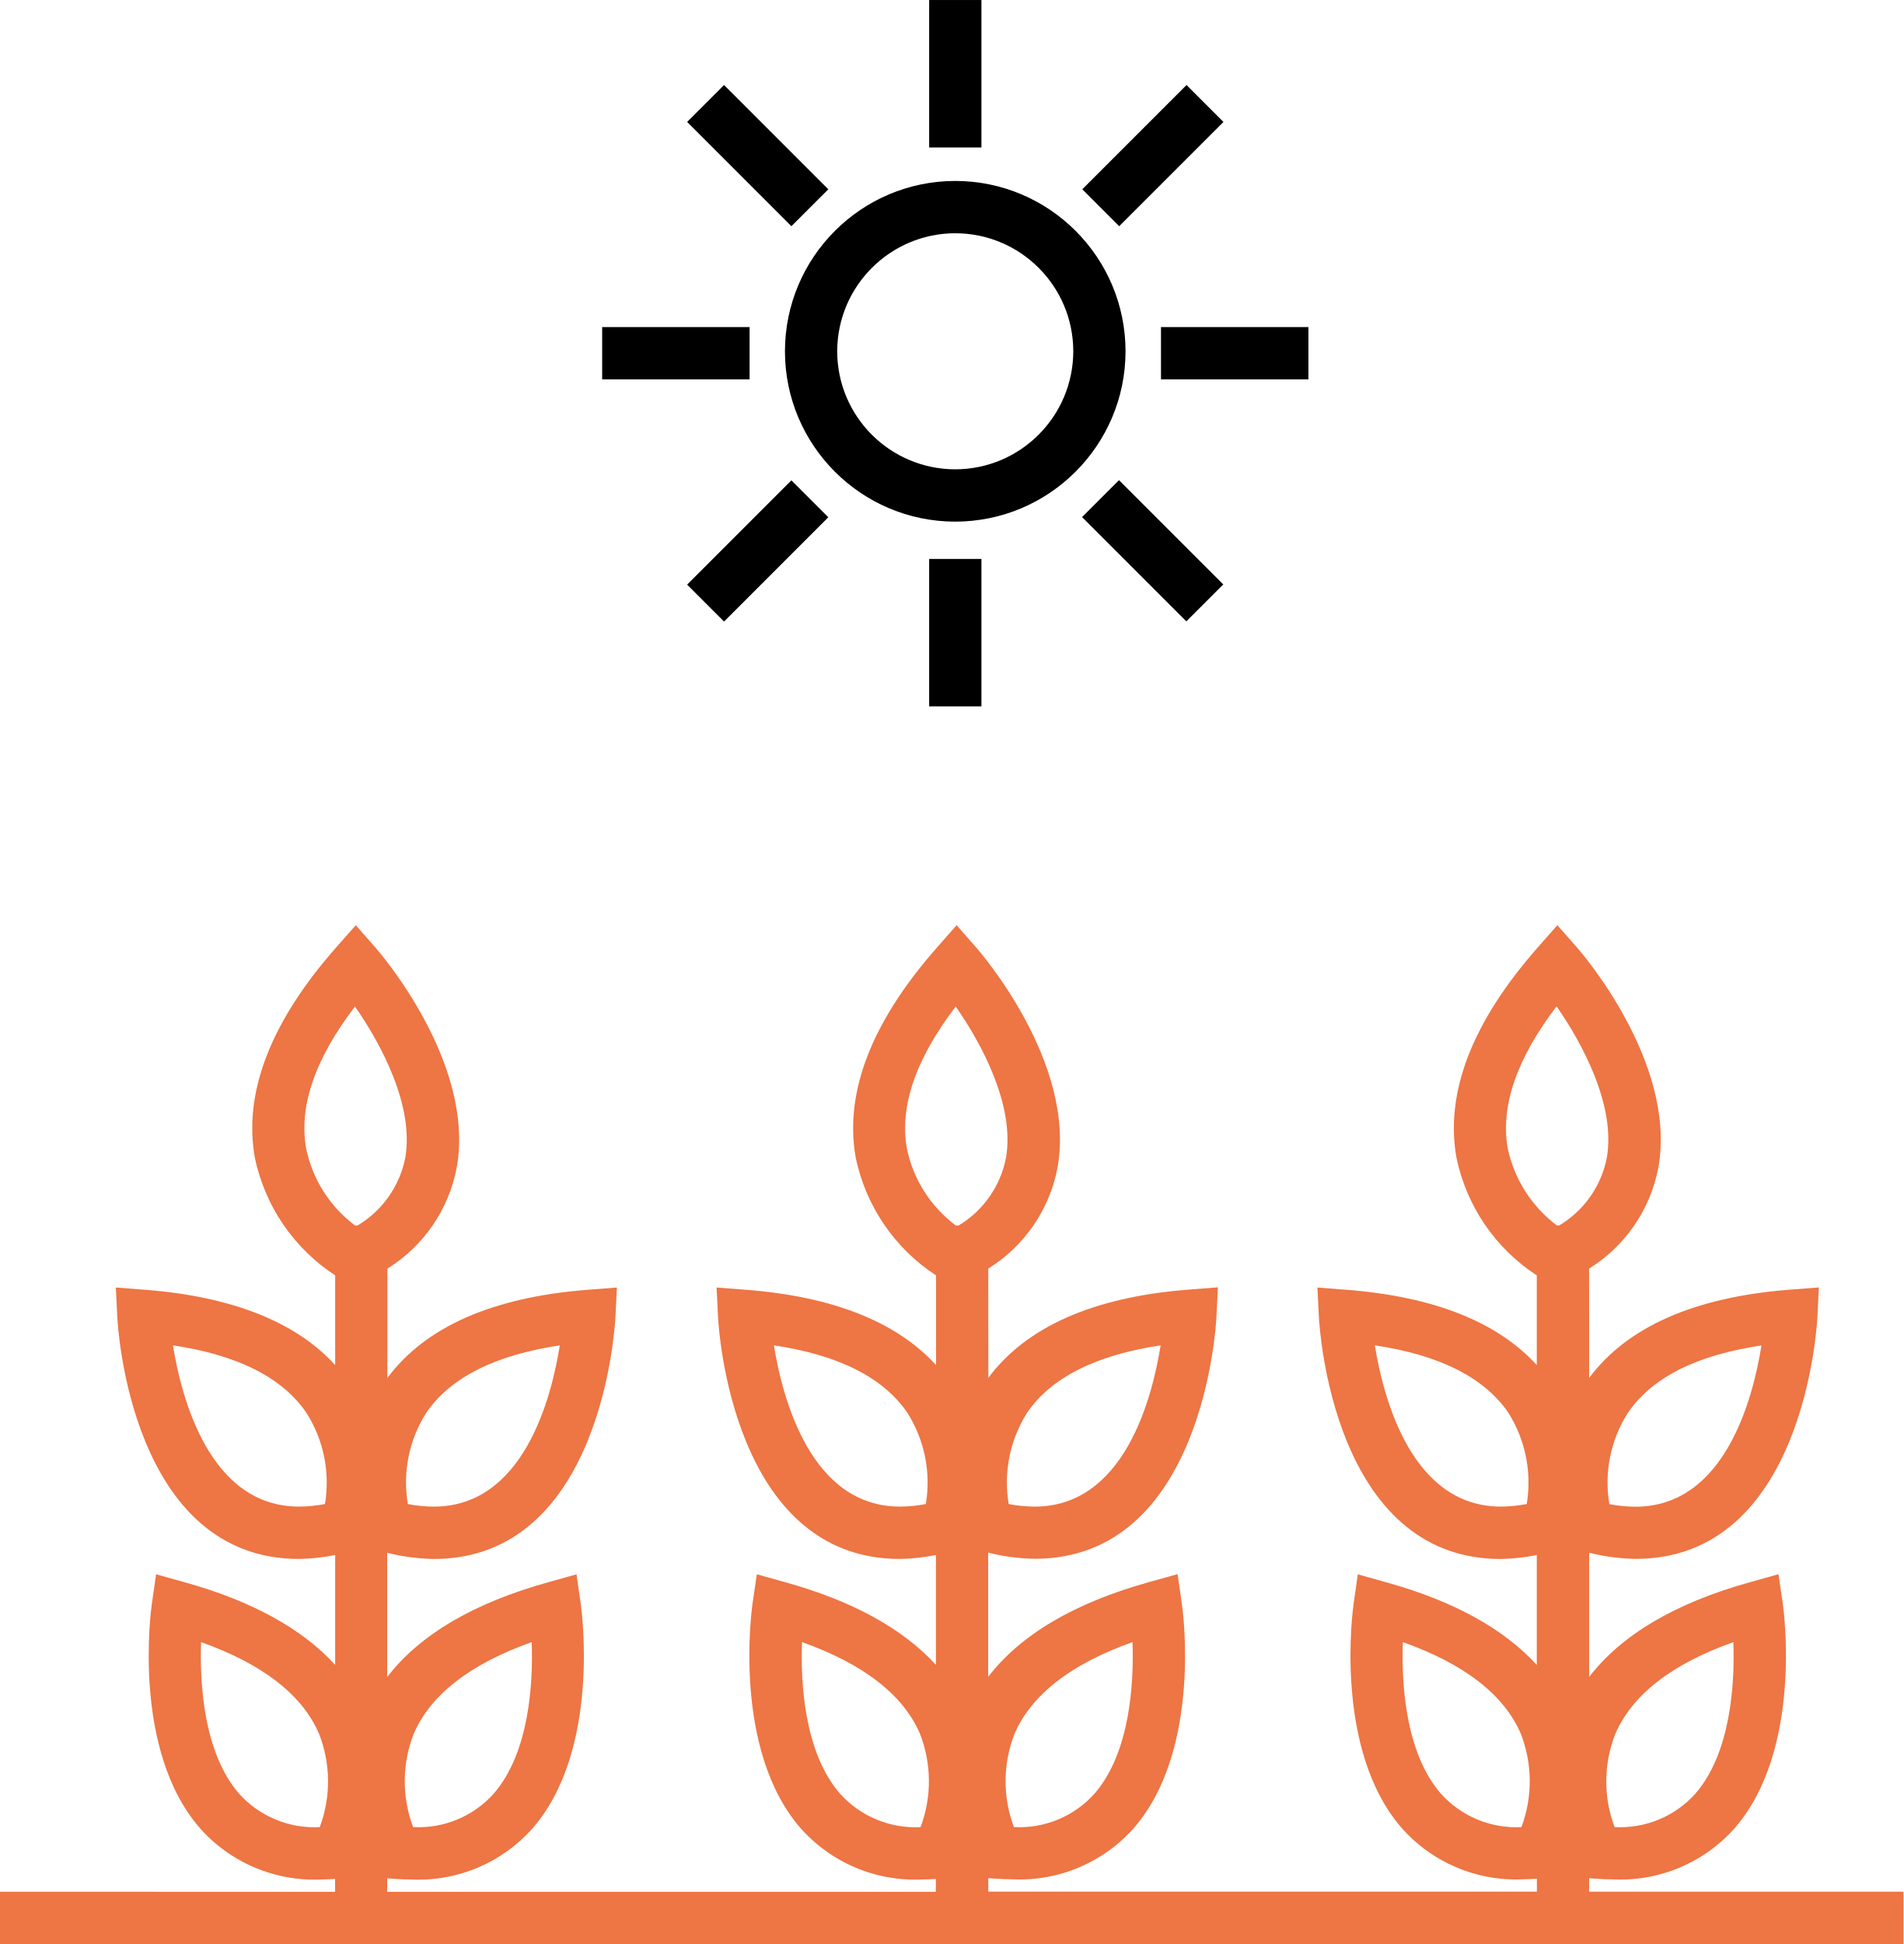
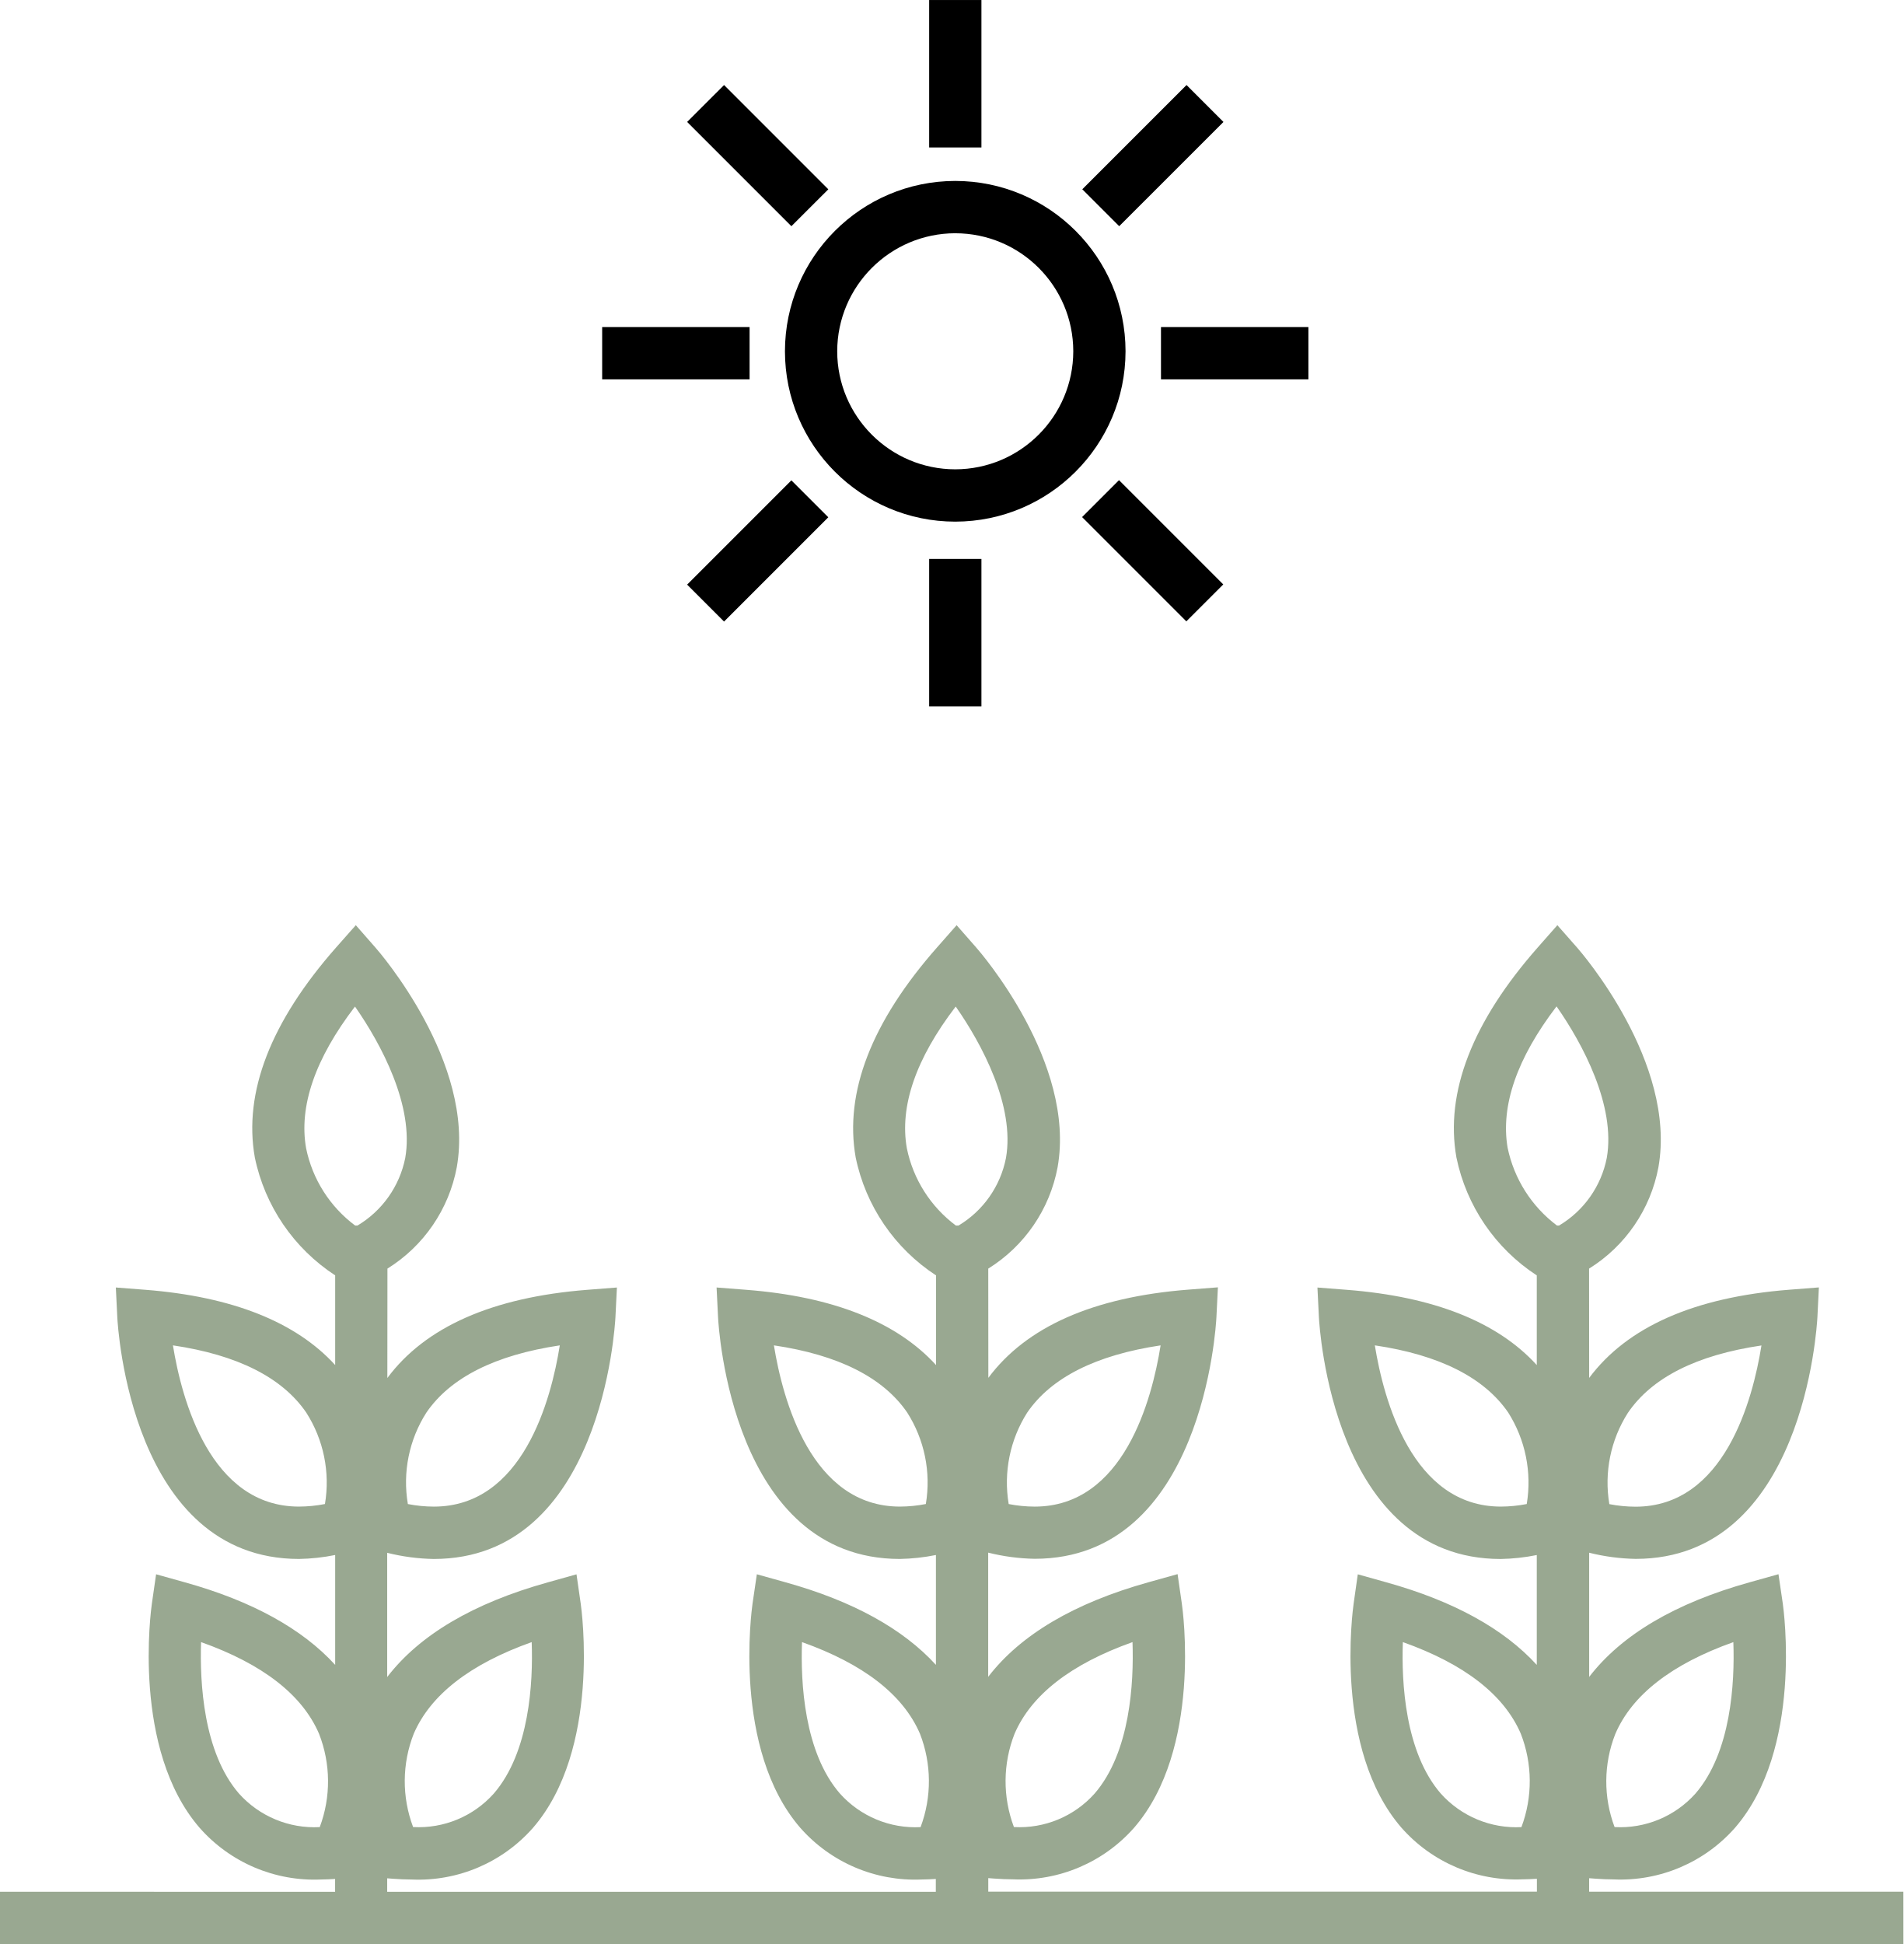
<svg xmlns="http://www.w3.org/2000/svg" width="107.551" height="109.825">
  <g data-name="Group 77">
-     <path data-name="Path 38" d="M107.549 106.871H89.794v-.763l.343.026c.358.026.706.042 1.043.042a8.628 8.628 0 006.856-2.917c3.841-4.438 2.746-12.332 2.7-12.664l-.244-1.661-1.614.452c-4.23 1.178-7.261 2.979-9.083 5.351V87.72a11.643 11.643 0 002.626.348c9.482 0 10.24-13.1 10.271-13.66l.083-1.676-1.671.13c-5.377.42-9.166 2.107-11.309 4.983l-.005-6.176a8.607 8.607 0 003.919-5.73c1.043-5.912-4.37-12.15-4.6-12.41l-1.111-1.261-1.111 1.261c-3.7 4.2-5.242 8.19-4.593 11.86a10.469 10.469 0 004.541 6.664v5.066c-2.216-2.434-5.813-3.867-10.723-4.251l-1.671-.13.083 1.676c.031.561.789 13.66 10.271 13.66a11.3 11.3 0 002.04-.223v6.207c-1.858-2.034-4.692-3.607-8.5-4.666l-1.614-.452-.234 1.65c-.047.337-1.142 8.226 2.7 12.664a8.628 8.628 0 006.85 2.917h.005c.254 0 .524-.016.8-.031v.726h-31v-.763l.343.026c.358.026.706.042 1.043.042a8.628 8.628 0 006.856-2.917c3.841-4.438 2.746-12.332 2.694-12.664l-.239-1.661-1.619.452c-4.23 1.178-7.261 2.979-9.083 5.351v-7.017a11.643 11.643 0 002.626.348c9.482 0 10.245-13.1 10.271-13.66l.083-1.676-1.671.13c-5.377.42-9.161 2.107-11.3 4.983l-.005-6.171a8.607 8.607 0 003.919-5.73c1.043-5.912-4.37-12.15-4.6-12.41l-1.106-1.261-1.111 1.261c-3.7 4.2-5.242 8.19-4.593 11.86a10.488 10.488 0 004.541 6.664v5.066c-2.225-2.437-5.822-3.874-10.73-4.253l-1.671-.13.083 1.676c.026.561.789 13.66 10.271 13.66a11.345 11.345 0 002.04-.223v6.207c-1.858-2.034-4.692-3.607-8.5-4.666l-1.619-.452-.244 1.661c-.047.337-1.142 8.226 2.7 12.664a8.635 8.635 0 006.857 2.918c.26 0 .529-.016.8-.031v.727h-31v-.763l.337.026c.363.026.711.042 1.043.042a8.628 8.628 0 006.856-2.917c3.841-4.438 2.746-12.332 2.7-12.664l-.239-1.661-1.614.452c-4.23 1.178-7.261 2.979-9.083 5.351v-7.018a11.643 11.643 0 002.626.348c9.482 0 10.24-13.1 10.271-13.66l.083-1.676-1.671.13c-5.377.42-9.166 2.107-11.3 4.983l.005-6.181a8.607 8.607 0 003.919-5.73c1.043-5.912-4.37-12.15-4.6-12.41l-1.106-1.261-1.114 1.259c-3.7 4.2-5.242 8.19-4.593 11.86a10.488 10.488 0 004.541 6.664v5.066c-2.221-2.434-5.818-3.867-10.723-4.251l-1.671-.13.083 1.676c.026.561.789 13.66 10.271 13.66a11.3 11.3 0 002.04-.223v6.207c-1.858-2.034-4.692-3.607-8.5-4.666l-1.619-.452-.239 1.661c-.047.337-1.142 8.226 2.7 12.664a8.635 8.635 0 006.854 2.918c.26 0 .529-.016.8-.031v.727L0 106.872v2.953h107.551zm-16.282-8.9c.945-2.216 3.187-3.96 6.675-5.2.083 2.278-.119 6.223-2.144 8.559a5.707 5.707 0 01-4.567 1.889 7.313 7.313 0 01.036-5.247zm.711-18.145c1.355-2 3.887-3.275 7.552-3.815-.488 3.067-2.092 9.109-7.116 9.109a7.881 7.881 0 01-1.479-.145 7.326 7.326 0 011.043-5.149zm-5.709 5.143a7.817 7.817 0 01-1.469.145c-5.008-.005-6.618-6.041-7.116-9.109 3.649.54 6.176 1.817 7.536 3.794a7.4 7.4 0 011.048 5.169zm-.3 18.253a5.726 5.726 0 01-4.557-1.894c-2.024-2.336-2.227-6.285-2.144-8.559 3.472 1.235 5.714 2.969 6.664 5.175a7.379 7.379 0 01.036 5.278zm-28.641-5.277c.95-2.2 3.187-3.939 6.664-5.175.078 2.278-.119 6.223-2.144 8.559a5.692 5.692 0 01-4.557 1.889 7.337 7.337 0 01.037-5.273zm.716-18.145c1.355-1.977 3.887-3.249 7.536-3.794-.488 3.073-2.092 9.109-7.116 9.109a7.817 7.817 0 01-1.469-.145 7.37 7.37 0 011.048-5.169zm-5.73 5.169a7.816 7.816 0 01-1.469.145c-5.008-.005-6.618-6.041-7.116-9.109 3.649.54 6.176 1.817 7.531 3.794a7.35 7.35 0 011.054 5.169zm-.3 18.254a5.726 5.726 0 01-4.553-1.895c-2.029-2.336-2.227-6.285-2.144-8.559 3.472 1.235 5.714 2.969 6.664 5.175a7.379 7.379 0 01.036 5.278zm-28.635-5.278c.95-2.2 3.187-3.939 6.664-5.175.083 2.278-.119 6.223-2.144 8.559a5.692 5.692 0 01-4.557 1.889 7.337 7.337 0 01.037-5.273zm.716-18.145c1.355-1.977 3.887-3.249 7.536-3.794-.488 3.073-2.092 9.109-7.116 9.109a7.735 7.735 0 01-1.469-.145 7.315 7.315 0 011.048-5.169zm-5.734 5.169a7.828 7.828 0 01-1.474.145c-5.008-.005-6.618-6.041-7.116-9.109 3.649.54 6.176 1.817 7.531 3.794a7.33 7.33 0 011.059 5.17zm-.3 18.253a5.726 5.726 0 01-4.557-1.894c-2.021-2.336-2.218-6.283-2.143-8.559 3.472 1.235 5.714 2.969 6.664 5.175a7.356 7.356 0 01.042 5.278zm2.138-33.985h-.13a7.252 7.252 0 01-2.772-4.365c-.42-2.372.509-5.066 2.761-8.008 1.474 2.107 3.358 5.621 2.839 8.559a5.759 5.759 0 01-2.7 3.815zm33.949 0h-.135a7.252 7.252 0 01-2.772-4.365c-.42-2.372.509-5.066 2.761-8.008 1.474 2.107 3.358 5.621 2.839 8.559a5.734 5.734 0 01-2.68 3.814zm33.949 0h-.119a7.359 7.359 0 01-2.792-4.4c-.4-2.367.524-5.045 2.766-7.982 1.474 2.107 3.353 5.616 2.839 8.559a5.731 5.731 0 01-2.694 3.82z" fill="#ee7544" />
+     <path data-name="Path 38" d="M107.549 106.871H89.794v-.763l.343.026c.358.026.706.042 1.043.042a8.628 8.628 0 006.856-2.917c3.841-4.438 2.746-12.332 2.7-12.664l-.244-1.661-1.614.452c-4.23 1.178-7.261 2.979-9.083 5.351V87.72a11.643 11.643 0 002.626.348c9.482 0 10.24-13.1 10.271-13.66l.083-1.676-1.671.13c-5.377.42-9.166 2.107-11.309 4.983l-.005-6.176a8.607 8.607 0 003.919-5.73c1.043-5.912-4.37-12.15-4.6-12.41l-1.111-1.261-1.111 1.261c-3.7 4.2-5.242 8.19-4.593 11.86a10.469 10.469 0 004.541 6.664v5.066c-2.216-2.434-5.813-3.867-10.723-4.251l-1.671-.13.083 1.676c.031.561.789 13.66 10.271 13.66a11.3 11.3 0 002.04-.223v6.207c-1.858-2.034-4.692-3.607-8.5-4.666l-1.614-.452-.234 1.65c-.047.337-1.142 8.226 2.7 12.664a8.628 8.628 0 006.85 2.917h.005c.254 0 .524-.016.8-.031v.726h-31v-.763l.343.026c.358.026.706.042 1.043.042a8.628 8.628 0 006.856-2.917c3.841-4.438 2.746-12.332 2.694-12.664l-.239-1.661-1.619.452c-4.23 1.178-7.261 2.979-9.083 5.351v-7.017a11.643 11.643 0 002.626.348c9.482 0 10.245-13.1 10.271-13.66l.083-1.676-1.671.13c-5.377.42-9.161 2.107-11.3 4.983l-.005-6.171a8.607 8.607 0 003.919-5.73c1.043-5.912-4.37-12.15-4.6-12.41l-1.106-1.261-1.111 1.261c-3.7 4.2-5.242 8.19-4.593 11.86a10.488 10.488 0 004.541 6.664v5.066c-2.225-2.437-5.822-3.874-10.73-4.253l-1.671-.13.083 1.676c.026.561.789 13.66 10.271 13.66a11.345 11.345 0 002.04-.223v6.207c-1.858-2.034-4.692-3.607-8.5-4.666l-1.619-.452-.244 1.661c-.047.337-1.142 8.226 2.7 12.664a8.635 8.635 0 006.857 2.918c.26 0 .529-.016.8-.031v.727h-31v-.763l.337.026c.363.026.711.042 1.043.042a8.628 8.628 0 006.856-2.917c3.841-4.438 2.746-12.332 2.7-12.664l-.239-1.661-1.614.452c-4.23 1.178-7.261 2.979-9.083 5.351v-7.018a11.643 11.643 0 002.626.348c9.482 0 10.24-13.1 10.271-13.66l.083-1.676-1.671.13c-5.377.42-9.166 2.107-11.3 4.983l.005-6.181a8.607 8.607 0 003.919-5.73c1.043-5.912-4.37-12.15-4.6-12.41l-1.106-1.261-1.114 1.259c-3.7 4.2-5.242 8.19-4.593 11.86a10.488 10.488 0 004.541 6.664v5.066c-2.221-2.434-5.818-3.867-10.723-4.251l-1.671-.13.083 1.676c.026.561.789 13.66 10.271 13.66a11.3 11.3 0 002.04-.223v6.207c-1.858-2.034-4.692-3.607-8.5-4.666l-1.619-.452-.239 1.661c-.047.337-1.142 8.226 2.7 12.664a8.635 8.635 0 006.854 2.918c.26 0 .529-.016.8-.031v.727L0 106.872v2.953h107.551zm-16.282-8.9c.945-2.216 3.187-3.96 6.675-5.2.083 2.278-.119 6.223-2.144 8.559a5.707 5.707 0 01-4.567 1.889 7.313 7.313 0 01.036-5.247zm.711-18.145c1.355-2 3.887-3.275 7.552-3.815-.488 3.067-2.092 9.109-7.116 9.109a7.881 7.881 0 01-1.479-.145 7.326 7.326 0 011.043-5.149zm-5.709 5.143a7.817 7.817 0 01-1.469.145c-5.008-.005-6.618-6.041-7.116-9.109 3.649.54 6.176 1.817 7.536 3.794a7.4 7.4 0 011.048 5.169zm-.3 18.253a5.726 5.726 0 01-4.557-1.894c-2.024-2.336-2.227-6.285-2.144-8.559 3.472 1.235 5.714 2.969 6.664 5.175a7.379 7.379 0 01.036 5.278zm-28.641-5.277c.95-2.2 3.187-3.939 6.664-5.175.078 2.278-.119 6.223-2.144 8.559a5.692 5.692 0 01-4.557 1.889 7.337 7.337 0 01.037-5.273zm.716-18.145c1.355-1.977 3.887-3.249 7.536-3.794-.488 3.073-2.092 9.109-7.116 9.109a7.817 7.817 0 01-1.469-.145 7.37 7.37 0 011.048-5.169zm-5.73 5.169a7.816 7.816 0 01-1.469.145c-5.008-.005-6.618-6.041-7.116-9.109 3.649.54 6.176 1.817 7.531 3.794a7.35 7.35 0 011.054 5.169zm-.3 18.254a5.726 5.726 0 01-4.553-1.895c-2.029-2.336-2.227-6.285-2.144-8.559 3.472 1.235 5.714 2.969 6.664 5.175a7.379 7.379 0 01.036 5.278zm-28.635-5.278c.95-2.2 3.187-3.939 6.664-5.175.083 2.278-.119 6.223-2.144 8.559a5.692 5.692 0 01-4.557 1.889 7.337 7.337 0 01.037-5.273zm.716-18.145c1.355-1.977 3.887-3.249 7.536-3.794-.488 3.073-2.092 9.109-7.116 9.109a7.735 7.735 0 01-1.469-.145 7.315 7.315 0 011.048-5.169zm-5.734 5.169a7.828 7.828 0 01-1.474.145c-5.008-.005-6.618-6.041-7.116-9.109 3.649.54 6.176 1.817 7.531 3.794a7.33 7.33 0 011.059 5.17zm-.3 18.253a5.726 5.726 0 01-4.557-1.894c-2.021-2.336-2.218-6.283-2.143-8.559 3.472 1.235 5.714 2.969 6.664 5.175a7.356 7.356 0 01.042 5.278zm2.138-33.985h-.13a7.252 7.252 0 01-2.772-4.365c-.42-2.372.509-5.066 2.761-8.008 1.474 2.107 3.358 5.621 2.839 8.559a5.759 5.759 0 01-2.7 3.815zm33.949 0h-.135a7.252 7.252 0 01-2.772-4.365c-.42-2.372.509-5.066 2.761-8.008 1.474 2.107 3.358 5.621 2.839 8.559a5.734 5.734 0 01-2.68 3.814zm33.949 0h-.119a7.359 7.359 0 01-2.792-4.4c-.4-2.367.524-5.045 2.766-7.982 1.474 2.107 3.353 5.616 2.839 8.559a5.731 5.731 0 01-2.694 3.82z" fill="#99a891" />
    <path data-name="Path 41" d="M53.975 29.47a9.636 9.636 0 009.623-9.625 9.632 9.632 0 00-9.623-9.623 9.635 9.635 0 00-9.622 9.623 9.632 9.632 0 009.622 9.625zm0-16.292a6.674 6.674 0 016.67 6.667 6.681 6.681 0 01-6.669 6.669 6.677 6.677 0 01-6.67-6.669 6.684 6.684 0 016.669-6.668z" />
    <path data-name="Path 42" d="M52.502 8.331h2.953V.001h-2.953z" />
    <path data-name="Path 43" d="M52.502 39.907h2.953v-8.33h-2.953z" />
    <path data-name="Path 44" d="M65.601 21.431h8.33v-2.953h-8.33z" />
    <path data-name="Path 45" d="M34.025 21.431h8.33v-2.953h-8.33z" />
    <path data-name="Path 46" d="M63.229 27.126l5.891 5.891-2.086 2.086-5.891-5.891z" />
    <path data-name="Path 47" d="M44.717 12.779l-5.891-5.89 2.087-2.085 5.891 5.891z" />
    <path data-name="Path 48" d="M38.826 33.028l5.891-5.891 2.086 2.086-5.891 5.891z" />
    <path data-name="Path 49" d="M63.24 12.779l-2.086-2.086 5.891-5.889 2.086 2.086z" />
  </g>
</svg>
